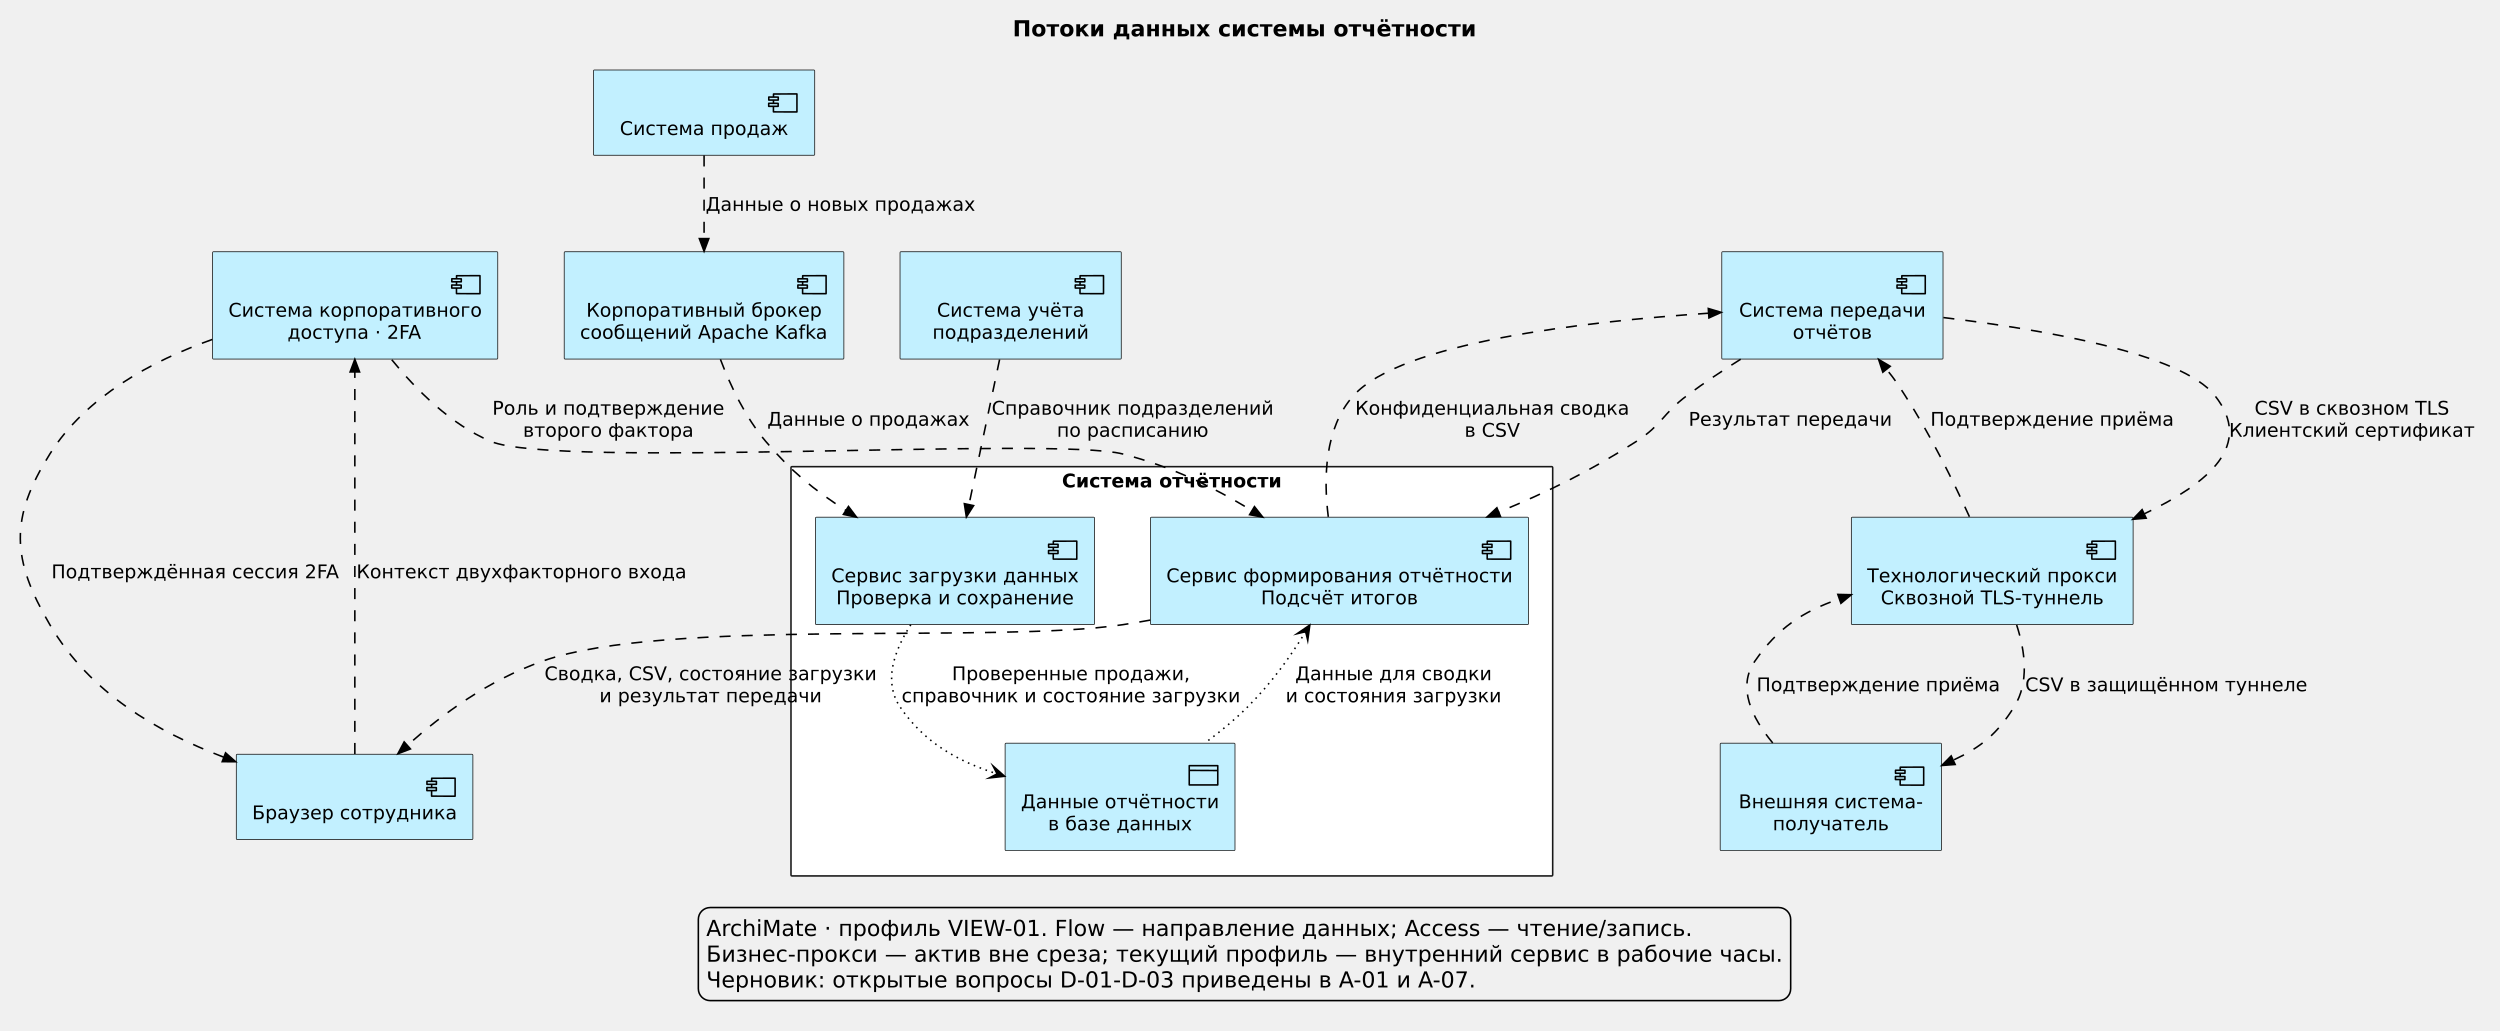
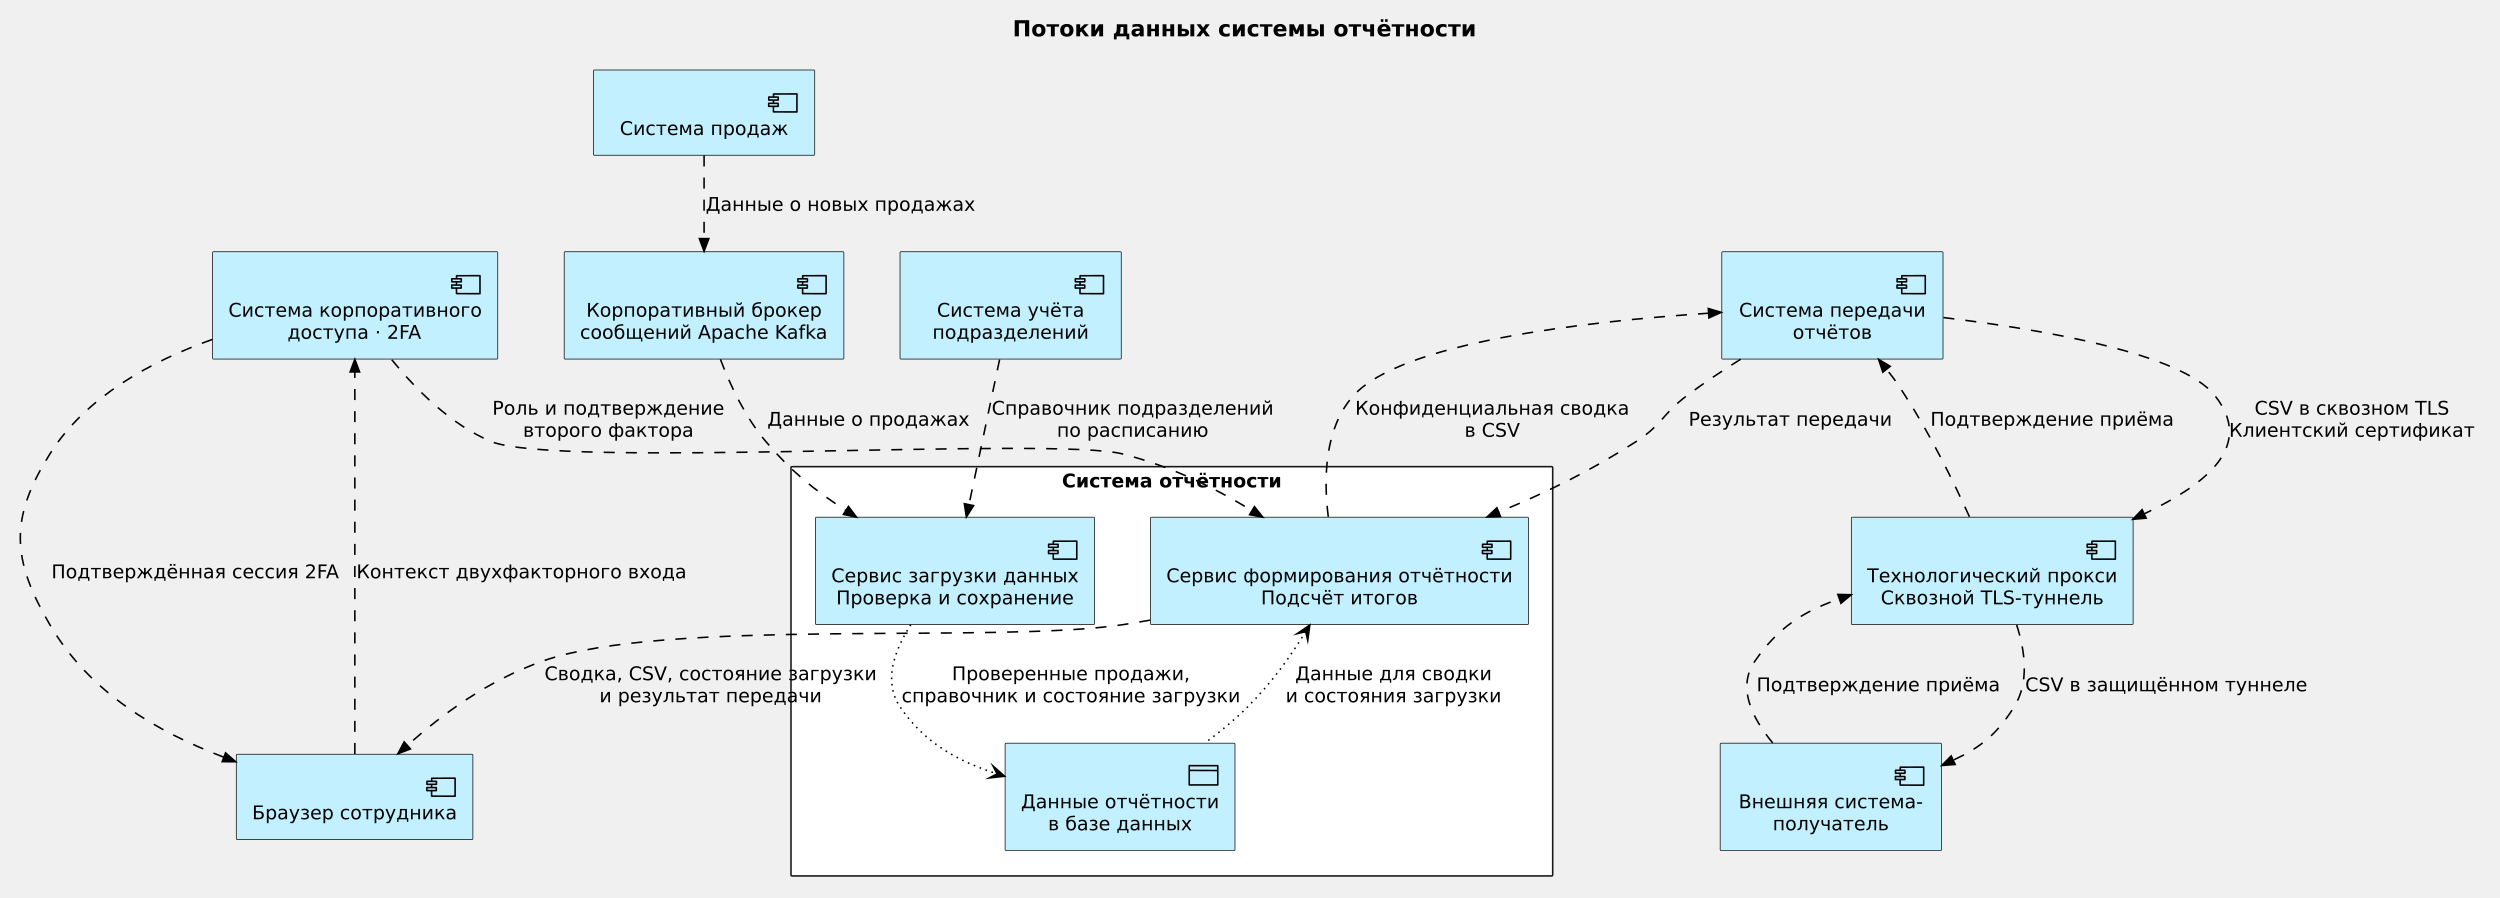
- <svg xmlns="http://www.w3.org/2000/svg" version="1.1" data-diagram-type="DESCRIPTION" style="width:1582px;height:652px;background:#FFFFFF;" width="1582px" height="652px" viewBox="0 0 1582 652" zoomAndPan="magnify" preserveAspectRatio="none" contentStyleType="text/css">
+ <svg xmlns="http://www.w3.org/2000/svg" version="1.1" data-diagram-type="DESCRIPTION" style="width:1582px;height:568px;background:#FFFFFF;" width="1582px" height="568px" viewBox="0 0 1582 568" zoomAndPan="magnify" preserveAspectRatio="none" contentStyleType="text/css">
  <defs />
  <g font-family="sans-serif" lengthAdjust="spacing">
    <g class="title" data-source-line="7">
      <text x="640.832" y="22.995" fill="#000" font-size="14" textLength="293.378" font-weight="700" font-family="DejaVu Sans">Потоки данных системы отчётности</text>
    </g>
    <g class="cluster" data-qualified-name="....... .........." id="ent0009" data-source-line="18">
      <rect x="500.54" y="295.297" width="482" height="259" fill="#FFF" style="stroke:#181818;stroke-width:1;" rx="0.5" ry="0.5" />
      <text x="672.016" y="308.436" fill="#000" font-size="12" textLength="139.049" font-weight="700" font-family="DejaVu Sans">Система отчётности</text>
    </g>
    <g class="entity" data-qualified-name="....... ...........loader" id="ent0010" data-source-line="167">
      <rect x="516.04" y="327.297" width="176.58" height="67.938" fill="#C2F0FF" style="stroke:#181818;stroke-width:0.5;" rx="0.5" ry="0.5" />
      <path d="M681.38,341.936 L666.554,341.983 A0.5,0.5 0 0 0 666.054,342.483 L666.054,343.92 L663.566,343.901 A0.5,0.5 0 0 0 663.062,344.401 L663.062,346.336 A0.5,0.5 0 0 0 663.562,346.836 L666.043,346.836 L666.019,347.879 L663.519,347.859 A0.5,0.5 0 0 0 663.015,348.36 L663.015,350.295 A0.5,0.5 0 0 0 663.515,350.795 L666.007,350.795 L666.007,353.797 A0.5,0.5 0 0 0 666.508,354.297 L681.381,354.344 A0.5,0.5 0 0 0 681.882,353.844 L681.882,342.436 A0.5,0.5 0 0 0 681.381,341.936 M680.882,342.938 L680.882,353.342 L667.007,353.299 L667.007,350.795 L669.501,350.795 A0.5,0.5 0 0 0 670.001,350.295 L670.001,348.407 A0.5,0.5 0 0 0 669.505,347.907 L667.019,347.887 L667.043,346.836 L669.548,346.836 A0.5,0.5 0 0 0 670.048,346.336 L670.048,344.447 A0.5,0.5 0 0 0 669.552,343.948 L667.054,343.928 L667.054,342.981 M664.062,344.905 L669.048,344.943 L669.048,345.836 L664.062,345.836 M664.015,348.864 L669.001,348.903 L669.001,349.795 L664.015,349.795" fill="#000" />
      <text x="526.04" y="368.436" fill="#000" font-size="12" textLength="44.848" font-family="DejaVu Sans">Сервис</text>
      <text x="570.888" y="368.436" fill="#000" font-size="12" font-family="DejaVu Sans"> </text>
      <text x="574.702" y="368.436" fill="#000" font-size="12" textLength="56.186" font-family="DejaVu Sans">загрузки</text>
      <text x="630.888" y="368.436" fill="#000" font-size="12" font-family="DejaVu Sans"> </text>
      <text x="634.702" y="368.436" fill="#000" font-size="12" textLength="47.918" font-family="DejaVu Sans">данных</text>
      <text x="529.154" y="382.404" fill="#000" font-size="12" textLength="60.656" font-family="DejaVu Sans">Проверка</text>
      <text x="589.811" y="382.404" fill="#000" font-size="12" font-family="DejaVu Sans"> </text>
      <text x="593.625" y="382.404" fill="#000" font-size="12" font-family="DejaVu Sans">и</text>
      <text x="601.424" y="382.404" fill="#000" font-size="12" font-family="DejaVu Sans"> </text>
      <text x="605.238" y="382.404" fill="#000" font-size="12" textLength="74.268" font-family="DejaVu Sans">сохранение</text>
    </g>
    <g class="entity" data-qualified-name="....... ...........report_data" id="ent0011" data-source-line="195">
      <rect x="636.04" y="470.297" width="145.461" height="67.938" fill="#C2F0FF" style="stroke:#181818;stroke-width:0.5;" rx="0.5" ry="0.5" />
      <path d="M752.551,484.007 A0.5,0.5 0 0 0 752.051,484.507 L752.051,496.715 A0.5,0.5 0 0 0 752.551,497.214 L770.604,497.214 A0.5,0.5 0 0 0 771.104,496.715 L771.104,484.507 A0.5,0.5 0 0 0 770.604,484.007 M753.051,485.007 L770.104,485.007 L770.104,487.092 L753.051,487.003 M753.051,488.003 L770.104,488.092 L770.104,496.214 L753.051,496.214" fill="#000" />
      <text x="646.04" y="511.436" fill="#000" font-size="12" textLength="49.277" font-family="DejaVu Sans">Данные</text>
      <text x="695.317" y="511.436" fill="#000" font-size="12" font-family="DejaVu Sans"> </text>
      <text x="699.132" y="511.436" fill="#000" font-size="12" textLength="72.369" font-family="DejaVu Sans">отчётности</text>
      <text x="663.202" y="525.404" fill="#000" font-size="12" font-family="DejaVu Sans">в</text>
      <text x="670.274" y="525.404" fill="#000" font-size="12" font-family="DejaVu Sans"> </text>
      <text x="674.089" y="525.404" fill="#000" font-size="12" textLength="28.518" font-family="DejaVu Sans">базе</text>
      <text x="702.606" y="525.404" fill="#000" font-size="12" font-family="DejaVu Sans"> </text>
      <text x="706.421" y="525.404" fill="#000" font-size="12" textLength="47.918" font-family="DejaVu Sans">данных</text>
    </g>
    <g class="entity" data-qualified-name="....... ...........reporting" id="ent0012" data-source-line="167">
      <rect x="728.04" y="327.297" width="239.164" height="67.938" fill="#C2F0FF" style="stroke:#181818;stroke-width:0.5;" rx="0.5" ry="0.5" />
      <path d="M955.964,341.936 L941.138,341.983 A0.5,0.5 0 0 0 940.638,342.483 L940.638,343.92 L938.15,343.901 A0.5,0.5 0 0 0 937.646,344.401 L937.646,346.336 A0.5,0.5 0 0 0 938.146,346.836 L940.627,346.836 L940.603,347.879 L938.103,347.859 A0.5,0.5 0 0 0 937.599,348.36 L937.599,350.295 A0.5,0.5 0 0 0 938.099,350.795 L940.591,350.795 L940.591,353.797 A0.5,0.5 0 0 0 941.092,354.297 L955.965,354.344 A0.5,0.5 0 0 0 956.466,353.844 L956.466,342.436 A0.5,0.5 0 0 0 955.965,341.936 M955.466,342.938 L955.466,353.342 L941.591,353.299 L941.591,350.795 L944.085,350.795 A0.5,0.5 0 0 0 944.585,350.295 L944.585,348.407 A0.5,0.5 0 0 0 944.089,347.907 L941.603,347.887 L941.627,346.836 L944.132,346.836 A0.5,0.5 0 0 0 944.632,346.336 L944.632,344.447 A0.5,0.5 0 0 0 944.136,343.948 L941.638,343.928 L941.638,342.981 M938.646,344.905 L943.632,344.943 L943.632,345.836 L938.646,345.836 M938.599,348.864 L943.585,348.903 L943.585,349.795 L938.599,349.795" fill="#000" />
      <text x="738.04" y="368.436" fill="#000" font-size="12" textLength="44.848" font-family="DejaVu Sans">Сервис</text>
      <text x="782.888" y="368.436" fill="#000" font-size="12" font-family="DejaVu Sans"> </text>
      <text x="786.702" y="368.436" fill="#000" font-size="12" textLength="94.318" font-family="DejaVu Sans">формирования</text>
      <text x="881.02" y="368.436" fill="#000" font-size="12" font-family="DejaVu Sans"> </text>
      <text x="884.835" y="368.436" fill="#000" font-size="12" textLength="72.369" font-family="DejaVu Sans">отчётности</text>
      <text x="797.929" y="382.404" fill="#000" font-size="12" textLength="52.723" font-family="DejaVu Sans">Подсчёт</text>
      <text x="850.651" y="382.404" fill="#000" font-size="12" font-family="DejaVu Sans"> </text>
      <text x="854.466" y="382.404" fill="#000" font-size="12" textLength="42.85" font-family="DejaVu Sans">итогов</text>
    </g>
    <g class="entity" data-qualified-name="sales" id="ent0001" data-source-line="167">
      <rect x="375.54" y="44.297" width="140" height="53.969" fill="#C2F0FF" style="stroke:#181818;stroke-width:0.5;" rx="0.5" ry="0.5" />
      <path d="M504.3,58.936 L489.474,58.983 A0.5,0.5 0 0 0 488.974,59.483 L488.974,60.92 L486.486,60.901 A0.5,0.5 0 0 0 485.982,61.401 L485.982,63.336 A0.5,0.5 0 0 0 486.482,63.836 L488.962,63.836 L488.939,64.879 L486.439,64.859 A0.5,0.5 0 0 0 485.935,65.36 L485.935,67.295 A0.5,0.5 0 0 0 486.435,67.795 L488.927,67.795 L488.927,70.797 A0.5,0.5 0 0 0 489.428,71.297 L504.301,71.344 A0.5,0.5 0 0 0 504.802,70.844 L504.802,59.436 A0.5,0.5 0 0 0 504.301,58.936 M503.802,59.938 L503.802,70.342 L489.927,70.299 L489.927,67.795 L492.421,67.795 A0.5,0.5 0 0 0 492.921,67.295 L492.921,65.407 A0.5,0.5 0 0 0 492.425,64.907 L489.939,64.887 L489.962,63.836 L492.468,63.836 A0.5,0.5 0 0 0 492.968,63.336 L492.968,61.447 A0.5,0.5 0 0 0 492.472,60.948 L489.974,60.928 L489.974,59.981 M486.982,61.905 L491.968,61.943 L491.968,62.836 L486.982,62.836 M486.935,65.864 L491.921,65.903 L491.921,66.795 L486.935,66.795" fill="#000" />
      <text x="392.223" y="85.436" fill="#000" font-size="12" textLength="53.555" font-family="DejaVu Sans">Система</text>
      <text x="445.777" y="85.436" fill="#000" font-size="12" font-family="DejaVu Sans"> </text>
      <text x="449.592" y="85.436" fill="#000" font-size="12" textLength="49.266" font-family="DejaVu Sans">продаж</text>
    </g>
    <g class="entity" data-qualified-name="units" id="ent0002" data-source-line="167">
      <rect x="569.54" y="159.297" width="140" height="67.938" fill="#C2F0FF" style="stroke:#181818;stroke-width:0.5;" rx="0.5" ry="0.5" />
      <path d="M698.3,173.936 L683.474,173.983 A0.5,0.5 0 0 0 682.974,174.483 L682.974,175.92 L680.486,175.901 A0.5,0.5 0 0 0 679.982,176.401 L679.982,178.336 A0.5,0.5 0 0 0 680.482,178.836 L682.962,178.836 L682.939,179.879 L680.439,179.859 A0.5,0.5 0 0 0 679.935,180.36 L679.935,182.295 A0.5,0.5 0 0 0 680.435,182.795 L682.927,182.795 L682.927,185.797 A0.5,0.5 0 0 0 683.428,186.297 L698.301,186.344 A0.5,0.5 0 0 0 698.802,185.844 L698.802,174.436 A0.5,0.5 0 0 0 698.301,173.936 M697.802,174.938 L697.802,185.342 L683.927,185.299 L683.927,182.795 L686.421,182.795 A0.5,0.5 0 0 0 686.921,182.295 L686.921,180.407 A0.5,0.5 0 0 0 686.425,179.907 L683.939,179.887 L683.962,178.836 L686.468,178.836 A0.5,0.5 0 0 0 686.968,178.336 L686.968,176.447 A0.5,0.5 0 0 0 686.472,175.948 L683.974,175.928 L683.974,174.981 M680.982,176.905 L685.968,176.943 L685.968,177.836 L680.982,177.836 M680.935,180.864 L685.921,180.903 L685.921,181.795 L680.935,181.795" fill="#000" />
      <text x="592.896" y="200.436" fill="#000" font-size="12" textLength="53.555" font-family="DejaVu Sans">Система</text>
      <text x="646.451" y="200.436" fill="#000" font-size="12" font-family="DejaVu Sans"> </text>
      <text x="650.266" y="200.436" fill="#000" font-size="12" textLength="35.918" font-family="DejaVu Sans">учёта</text>
      <text x="590.034" y="214.404" fill="#000" font-size="12" textLength="99.012" font-family="DejaVu Sans">подразделений</text>
    </g>
    <g class="entity" data-qualified-name="access" id="ent0003" data-source-line="167">
      <rect x="134.54" y="159.297" width="180.43" height="67.938" fill="#C2F0FF" style="stroke:#181818;stroke-width:0.5;" rx="0.5" ry="0.5" />
      <path d="M303.73,173.936 L288.904,173.983 A0.5,0.5 0 0 0 288.404,174.483 L288.404,175.92 L285.916,175.901 A0.5,0.5 0 0 0 285.411,176.401 L285.411,178.336 A0.5,0.5 0 0 0 285.912,178.836 L288.392,178.836 L288.368,179.879 L285.869,179.859 A0.5,0.5 0 0 0 285.365,180.36 L285.365,182.295 A0.5,0.5 0 0 0 285.865,182.795 L288.357,182.795 L288.357,185.797 A0.5,0.5 0 0 0 288.857,186.297 L303.73,186.344 A0.5,0.5 0 0 0 304.232,185.844 L304.232,174.436 A0.5,0.5 0 0 0 303.73,173.936 M303.232,174.938 L303.232,185.342 L289.357,185.299 L289.357,182.795 L291.851,182.795 A0.5,0.5 0 0 0 292.351,182.295 L292.351,180.407 A0.5,0.5 0 0 0 291.855,179.907 L289.368,179.887 L289.392,178.836 L291.897,178.836 A0.5,0.5 0 0 0 292.398,178.336 L292.398,176.447 A0.5,0.5 0 0 0 291.902,175.948 L289.404,175.928 L289.404,174.981 M286.412,176.905 L291.398,176.943 L291.398,177.836 L286.412,177.836 M286.365,180.864 L291.351,180.903 L291.351,181.795 L286.365,181.795" fill="#000" />
      <text x="144.54" y="200.436" fill="#000" font-size="12" textLength="53.555" font-family="DejaVu Sans">Система</text>
      <text x="198.095" y="200.436" fill="#000" font-size="12" font-family="DejaVu Sans"> </text>
      <text x="201.909" y="200.436" fill="#000" font-size="12" textLength="103.061" font-family="DejaVu Sans">корпоративного</text>
      <text x="181.896" y="214.404" fill="#000" font-size="12" textLength="51.527" font-family="DejaVu Sans">доступа</text>
      <text x="233.424" y="214.404" fill="#000" font-size="12" font-family="DejaVu Sans"> </text>
      <text x="237.238" y="214.404" fill="#000" font-size="12" font-family="DejaVu Sans">·</text>
      <text x="241.053" y="214.404" fill="#000" font-size="12" font-family="DejaVu Sans"> </text>
      <text x="244.867" y="214.404" fill="#000" font-size="12" textLength="22.746" font-family="DejaVu Sans">2FA</text>
    </g>
    <g class="entity" data-qualified-name="broker" id="ent0004" data-source-line="167">
      <rect x="357.04" y="159.297" width="176.955" height="67.938" fill="#C2F0FF" style="stroke:#181818;stroke-width:0.5;" rx="0.5" ry="0.5" />
      <path d="M522.755,173.936 L507.929,173.983 A0.5,0.5 0 0 0 507.429,174.483 L507.429,175.92 L504.941,175.901 A0.5,0.5 0 0 0 504.437,176.401 L504.437,178.336 A0.5,0.5 0 0 0 504.937,178.836 L507.418,178.836 L507.394,179.879 L504.894,179.859 A0.5,0.5 0 0 0 504.39,180.36 L504.39,182.295 A0.5,0.5 0 0 0 504.89,182.795 L507.382,182.795 L507.382,185.797 A0.5,0.5 0 0 0 507.883,186.297 L522.756,186.344 A0.5,0.5 0 0 0 523.257,185.844 L523.257,174.436 A0.5,0.5 0 0 0 522.756,173.936 M522.257,174.938 L522.257,185.342 L508.382,185.299 L508.382,182.795 L510.876,182.795 A0.5,0.5 0 0 0 511.376,182.295 L511.376,180.407 A0.5,0.5 0 0 0 510.88,179.907 L508.394,179.887 L508.418,178.836 L510.923,178.836 A0.5,0.5 0 0 0 511.423,178.336 L511.423,176.447 A0.5,0.5 0 0 0 510.927,175.948 L508.429,175.928 L508.429,174.981 M505.437,176.905 L510.423,176.943 L510.423,177.836 L505.437,177.836 M505.39,180.864 L510.376,180.903 L510.376,181.795 L505.39,181.795" fill="#000" />
      <text x="370.998" y="200.436" fill="#000" font-size="12" textLength="100.617" font-family="DejaVu Sans">Корпоративный</text>
      <text x="471.615" y="200.436" fill="#000" font-size="12" font-family="DejaVu Sans"> </text>
      <text x="475.43" y="200.436" fill="#000" font-size="12" textLength="44.607" font-family="DejaVu Sans">брокер</text>
      <text x="367.04" y="214.404" fill="#000" font-size="12" textLength="70.811" font-family="DejaVu Sans">сообщений</text>
      <text x="437.851" y="214.404" fill="#000" font-size="12" font-family="DejaVu Sans"> </text>
      <text x="441.665" y="214.404" fill="#000" font-size="12" textLength="44.766" font-family="DejaVu Sans">Apache</text>
      <text x="486.431" y="214.404" fill="#000" font-size="12" font-family="DejaVu Sans"> </text>
      <text x="490.245" y="214.404" fill="#000" font-size="12" textLength="33.75" font-family="DejaVu Sans">Kafka</text>
    </g>
    <g class="entity" data-qualified-name="delivery" id="ent0005" data-source-line="167">
      <rect x="1089.54" y="159.297" width="140" height="67.938" fill="#C2F0FF" style="stroke:#181818;stroke-width:0.5;" rx="0.5" ry="0.5" />
      <path d="M1218.3,173.936 L1203.474,173.983 A0.5,0.5 0 0 0 1202.974,174.483 L1202.974,175.92 L1200.486,175.901 A0.5,0.5 0 0 0 1199.982,176.401 L1199.982,178.336 A0.5,0.5 0 0 0 1200.482,178.836 L1202.962,178.836 L1202.939,179.879 L1200.439,179.859 A0.5,0.5 0 0 0 1199.935,180.36 L1199.935,182.295 A0.5,0.5 0 0 0 1200.435,182.795 L1202.927,182.795 L1202.927,185.797 A0.5,0.5 0 0 0 1203.428,186.297 L1218.301,186.344 A0.5,0.5 0 0 0 1218.802,185.844 L1218.802,174.436 A0.5,0.5 0 0 0 1218.301,173.936 M1217.802,174.938 L1217.802,185.342 L1203.927,185.299 L1203.927,182.795 L1206.421,182.795 A0.5,0.5 0 0 0 1206.921,182.295 L1206.921,180.407 A0.5,0.5 0 0 0 1206.425,179.907 L1203.939,179.887 L1203.962,178.836 L1206.468,178.836 A0.5,0.5 0 0 0 1206.968,178.336 L1206.968,176.447 A0.5,0.5 0 0 0 1206.472,175.948 L1203.974,175.928 L1203.974,174.981 M1200.982,176.905 L1205.968,176.943 L1205.968,177.836 L1200.982,177.836 M1200.935,180.864 L1205.921,180.903 L1205.921,181.795 L1200.935,181.795" fill="#000" />
      <text x="1100.472" y="200.436" fill="#000" font-size="12" textLength="53.555" font-family="DejaVu Sans">Система</text>
      <text x="1154.026" y="200.436" fill="#000" font-size="12" font-family="DejaVu Sans"> </text>
      <text x="1157.841" y="200.436" fill="#000" font-size="12" textLength="60.768" font-family="DejaVu Sans">передачи</text>
      <text x="1134.436" y="214.404" fill="#000" font-size="12" textLength="50.209" font-family="DejaVu Sans">отчётов</text>
    </g>
    <g class="entity" data-qualified-name="proxy" id="ent0006" data-source-line="167">
      <rect x="1171.54" y="327.297" width="178.297" height="67.938" fill="#C2F0FF" style="stroke:#181818;stroke-width:0.5;" rx="0.5" ry="0.5" />
      <path d="M1338.597,341.936 L1323.771,341.983 A0.5,0.5 0 0 0 1323.271,342.483 L1323.271,343.92 L1320.783,343.901 A0.5,0.5 0 0 0 1320.279,344.401 L1320.279,346.336 A0.5,0.5 0 0 0 1320.779,346.836 L1323.259,346.836 L1323.236,347.879 L1320.736,347.859 A0.5,0.5 0 0 0 1320.232,348.36 L1320.232,350.295 A0.5,0.5 0 0 0 1320.732,350.795 L1323.224,350.795 L1323.224,353.797 A0.5,0.5 0 0 0 1323.724,354.297 L1338.597,354.344 A0.5,0.5 0 0 0 1339.099,353.844 L1339.099,342.436 A0.5,0.5 0 0 0 1338.597,341.936 M1338.099,342.938 L1338.099,353.342 L1324.224,353.299 L1324.224,350.795 L1326.718,350.795 A0.5,0.5 0 0 0 1327.218,350.295 L1327.218,348.407 A0.5,0.5 0 0 0 1326.722,347.907 L1324.236,347.887 L1324.259,346.836 L1326.765,346.836 A0.5,0.5 0 0 0 1327.265,346.336 L1327.265,344.447 A0.5,0.5 0 0 0 1326.769,343.948 L1324.271,343.928 L1324.271,342.981 M1321.279,344.905 L1326.265,344.943 L1326.265,345.836 L1321.279,345.836 M1321.232,348.864 L1326.218,348.903 L1326.218,349.795 L1321.232,349.795" fill="#000" />
      <text x="1181.54" y="368.436" fill="#000" font-size="12" textLength="110.033" font-family="DejaVu Sans">Технологический</text>
      <text x="1291.573" y="368.436" fill="#000" font-size="12" font-family="DejaVu Sans"> </text>
      <text x="1295.388" y="368.436" fill="#000" font-size="12" textLength="44.449" font-family="DejaVu Sans">прокси</text>
      <text x="1190.142" y="382.404" fill="#000" font-size="12" textLength="59.408" font-family="DejaVu Sans">Сквозной</text>
      <text x="1249.55" y="382.404" fill="#000" font-size="12" font-family="DejaVu Sans"> </text>
      <text x="1253.364" y="382.404" fill="#000" font-size="12" textLength="77.871" font-family="DejaVu Sans">TLS-туннель</text>
    </g>
    <g class="entity" data-qualified-name="recipient" id="ent0007" data-source-line="167">
      <rect x="1088.54" y="470.297" width="140" height="67.938" fill="#C2F0FF" style="stroke:#181818;stroke-width:0.5;" rx="0.5" ry="0.5" />
      <path d="M1217.3,484.936 L1202.474,484.983 A0.5,0.5 0 0 0 1201.974,485.483 L1201.974,486.92 L1199.486,486.901 A0.5,0.5 0 0 0 1198.982,487.401 L1198.982,489.336 A0.5,0.5 0 0 0 1199.482,489.836 L1201.962,489.836 L1201.939,490.879 L1199.439,490.859 A0.5,0.5 0 0 0 1198.935,491.36 L1198.935,493.295 A0.5,0.5 0 0 0 1199.435,493.795 L1201.927,493.795 L1201.927,496.797 A0.5,0.5 0 0 0 1202.428,497.297 L1217.301,497.344 A0.5,0.5 0 0 0 1217.802,496.844 L1217.802,485.436 A0.5,0.5 0 0 0 1217.301,484.936 M1216.802,485.938 L1216.802,496.342 L1202.927,496.299 L1202.927,493.795 L1205.421,493.795 A0.5,0.5 0 0 0 1205.921,493.295 L1205.921,491.407 A0.5,0.5 0 0 0 1205.425,490.907 L1202.939,490.887 L1202.962,489.836 L1205.468,489.836 A0.5,0.5 0 0 0 1205.968,489.336 L1205.968,487.447 A0.5,0.5 0 0 0 1205.472,486.948 L1202.974,486.928 L1202.974,485.981 M1199.982,487.905 L1204.968,487.943 L1204.968,488.836 L1199.982,488.836 M1199.935,491.864 L1204.921,491.903 L1204.921,492.795 L1199.935,492.795" fill="#000" />
      <text x="1100.219" y="511.436" fill="#000" font-size="12" textLength="56.725" font-family="DejaVu Sans">Внешняя</text>
      <text x="1156.943" y="511.436" fill="#000" font-size="12" font-family="DejaVu Sans"> </text>
      <text x="1160.758" y="511.436" fill="#000" font-size="12" textLength="56.104" font-family="DejaVu Sans">система-</text>
      <text x="1121.781" y="525.404" fill="#000" font-size="12" textLength="73.518" font-family="DejaVu Sans">получатель</text>
    </g>
    <g class="entity" data-qualified-name="browser" id="ent0008" data-source-line="167">
      <rect x="149.54" y="477.297" width="149.691" height="53.969" fill="#C2F0FF" style="stroke:#181818;stroke-width:0.5;" rx="0.5" ry="0.5" />
      <path d="M287.991,491.936 L273.165,491.983 A0.5,0.5 0 0 0 272.666,492.483 L272.666,493.92 L270.177,493.901 A0.5,0.5 0 0 0 269.673,494.401 L269.673,496.336 A0.5,0.5 0 0 0 270.173,496.836 L272.654,496.836 L272.63,497.879 L270.13,497.859 A0.5,0.5 0 0 0 269.627,498.36 L269.627,500.295 A0.5,0.5 0 0 0 270.126,500.795 L272.619,500.795 L272.619,503.797 A0.5,0.5 0 0 0 273.119,504.297 L287.992,504.344 A0.5,0.5 0 0 0 288.494,503.844 L288.494,492.436 A0.5,0.5 0 0 0 287.992,491.936 M287.493,492.938 L287.493,503.342 L273.618,503.299 L273.618,500.795 L276.113,500.795 A0.5,0.5 0 0 0 276.612,500.295 L276.612,498.407 A0.5,0.5 0 0 0 276.116,497.907 L273.63,497.887 L273.654,496.836 L276.159,496.836 A0.5,0.5 0 0 0 276.659,496.336 L276.659,494.447 A0.5,0.5 0 0 0 276.163,493.948 L273.665,493.928 L273.665,492.981 M270.673,494.905 L275.66,494.943 L275.66,495.836 L270.673,495.836 M270.626,498.864 L275.613,498.903 L275.613,499.795 L270.626,499.795" fill="#000" />
      <text x="159.54" y="518.436" fill="#000" font-size="12" textLength="51.686" font-family="DejaVu Sans">Браузер</text>
      <text x="211.226" y="518.436" fill="#000" font-size="12" font-family="DejaVu Sans"> </text>
      <text x="215.04" y="518.436" fill="#000" font-size="12" textLength="74.191" font-family="DejaVu Sans">сотрудника</text>
    </g>
    <g class="link" data-entity-1="ent0001" data-entity-2="ent0004" id="lnk13" data-source-line="349" data-link-type="dependency">
      <path d="M445.54,98.337 C445.54,116.117 445.54,131.837 445.54,150.997" style="stroke:#000;stroke-width:1;stroke-dasharray:7,7;" fill="none" id="sales-to-broker" />
      <polygon points="445.54,158.997,448.54,150.997,442.54,150.997,445.54,158.997" fill="#000" style="stroke:#000;stroke-width:1;stroke-linejoin:miter;stroke-miterlimit:10;" />
      <text x="446.54" y="133.436" fill="#000" font-size="12" textLength="49.277" font-family="DejaVu Sans">Данные</text>
      <text x="495.817" y="133.436" fill="#000" font-size="12" font-family="DejaVu Sans"> </text>
      <text x="499.632" y="133.436" fill="#000" font-size="12" font-family="DejaVu Sans">о</text>
      <text x="506.974" y="133.436" fill="#000" font-size="12" font-family="DejaVu Sans"> </text>
      <text x="510.788" y="133.436" fill="#000" font-size="12" textLength="38.836" font-family="DejaVu Sans">новых</text>
      <text x="549.624" y="133.436" fill="#000" font-size="12" font-family="DejaVu Sans"> </text>
      <text x="553.438" y="133.436" fill="#000" font-size="12" textLength="63.721" font-family="DejaVu Sans">продажах</text>
    </g>
    <g class="link" data-entity-1="ent0004" data-entity-2="ent0010" id="lnk14" data-source-line="349" data-link-type="dependency">
      <path d="M455.87,227.367 C462.26,244.177 471.72,264.197 484.54,279.297 C500.47,298.077 515.047,310.052 535.297,322.982" style="stroke:#000;stroke-width:1;stroke-dasharray:7,7;" fill="none" id="broker-to-loader" />
      <polygon points="542.04,327.287,536.912,320.453,533.683,325.51,542.04,327.287" fill="#000" style="stroke:#000;stroke-width:1;stroke-linejoin:miter;stroke-miterlimit:10;" />
      <text x="485.54" y="269.436" fill="#000" font-size="12" textLength="49.277" font-family="DejaVu Sans">Данные</text>
      <text x="534.817" y="269.436" fill="#000" font-size="12" font-family="DejaVu Sans"> </text>
      <text x="538.632" y="269.436" fill="#000" font-size="12" font-family="DejaVu Sans">о</text>
      <text x="545.974" y="269.436" fill="#000" font-size="12" font-family="DejaVu Sans"> </text>
      <text x="549.788" y="269.436" fill="#000" font-size="12" textLength="63.721" font-family="DejaVu Sans">продажах</text>
    </g>
    <g class="link" data-entity-1="ent0002" data-entity-2="ent0010" id="lnk15" data-source-line="349" data-link-type="dependency">
      <path d="M632.54,227.487 C626.43,256.447 619.271,290.399 613.171,319.329" style="stroke:#000;stroke-width:1;stroke-dasharray:7,7;" fill="none" id="units-to-loader" />
      <polygon points="611.52,327.157,616.106,319.948,610.235,318.71,611.52,327.157" fill="#000" style="stroke:#000;stroke-width:1;stroke-linejoin:miter;stroke-miterlimit:10;" />
      <text x="627.54" y="262.436" fill="#000" font-size="12" textLength="75.592" font-family="DejaVu Sans">Справочник</text>
      <text x="703.132" y="262.436" fill="#000" font-size="12" font-family="DejaVu Sans"> </text>
      <text x="706.946" y="262.436" fill="#000" font-size="12" textLength="99.012" font-family="DejaVu Sans">подразделений</text>
      <text x="668.793" y="276.404" fill="#000" font-size="12" textLength="15.188" font-family="DejaVu Sans">по</text>
      <text x="683.98" y="276.404" fill="#000" font-size="12" font-family="DejaVu Sans"> </text>
      <text x="687.795" y="276.404" fill="#000" font-size="12" textLength="76.91" font-family="DejaVu Sans">расписанию</text>
    </g>
    <g class="link" data-entity-1="ent0010" data-entity-2="ent0011" id="lnk16" data-source-line="349" data-link-type="dependency">
      <path d="M576.33,395.337 C565.84,411.757 558.82,431.427 569.54,447.297 C584.68,469.717 605.696,481.648 630.966,489.708" style="stroke:#000;stroke-width:1;stroke-dasharray:1,3;" fill="none" id="loader-to-report_data" />
      <polygon points="635.73,491.227,628.371,484.681,630.966,489.708,625.94,492.303,635.73,491.227" fill="#000" style="stroke:#000;stroke-width:1;stroke-linejoin:miter;stroke-miterlimit:10;" />
      <text x="602.377" y="430.436" fill="#000" font-size="12" textLength="85.986" font-family="DejaVu Sans">Проверенные</text>
      <text x="688.363" y="430.436" fill="#000" font-size="12" font-family="DejaVu Sans"> </text>
      <text x="692.178" y="430.436" fill="#000" font-size="12" textLength="60.879" font-family="DejaVu Sans">продажи,</text>
      <text x="570.54" y="444.404" fill="#000" font-size="12" textLength="73.811" font-family="DejaVu Sans">справочник</text>
      <text x="644.351" y="444.404" fill="#000" font-size="12" font-family="DejaVu Sans"> </text>
      <text x="648.165" y="444.404" fill="#000" font-size="12" font-family="DejaVu Sans">и</text>
      <text x="655.964" y="444.404" fill="#000" font-size="12" font-family="DejaVu Sans"> </text>
      <text x="659.778" y="444.404" fill="#000" font-size="12" textLength="65.115" font-family="DejaVu Sans">состояние</text>
      <text x="724.894" y="444.404" fill="#000" font-size="12" font-family="DejaVu Sans"> </text>
      <text x="728.708" y="444.404" fill="#000" font-size="12" textLength="56.186" font-family="DejaVu Sans">загрузки</text>
    </g>
    <g class="link" data-entity-1="ent0012" data-entity-2="ent0011" id="lnk17" data-source-line="349" data-link-type="dependency">
      <path d="M826.24,399.739 C815.94,416.389 804.78,431.967 789.54,447.297 C781.46,455.417 772.07,463.127 762.59,470.077" style="stroke:#000;stroke-width:1;stroke-dasharray:1,3;" fill="none" id="reporting-backto-report_data" />
      <polygon points="828.87,395.487,820.733,401.036,826.24,399.739,827.537,405.245,828.87,395.487" fill="#000" style="stroke:#000;stroke-width:1;stroke-linejoin:miter;stroke-miterlimit:10;" />
      <text x="819.599" y="430.436" fill="#000" font-size="12" textLength="49.277" font-family="DejaVu Sans">Данные</text>
      <text x="868.876" y="430.436" fill="#000" font-size="12" font-family="DejaVu Sans"> </text>
      <text x="872.69" y="430.436" fill="#000" font-size="12" textLength="23.186" font-family="DejaVu Sans">для</text>
      <text x="895.876" y="430.436" fill="#000" font-size="12" font-family="DejaVu Sans"> </text>
      <text x="899.69" y="430.436" fill="#000" font-size="12" textLength="44.355" font-family="DejaVu Sans">сводки</text>
      <text x="813.54" y="444.404" fill="#000" font-size="12" font-family="DejaVu Sans">и</text>
      <text x="821.339" y="444.404" fill="#000" font-size="12" font-family="DejaVu Sans"> </text>
      <text x="825.153" y="444.404" fill="#000" font-size="12" textLength="64.951" font-family="DejaVu Sans">состояния</text>
      <text x="890.104" y="444.404" fill="#000" font-size="12" font-family="DejaVu Sans"> </text>
      <text x="893.919" y="444.404" fill="#000" font-size="12" textLength="56.186" font-family="DejaVu Sans">загрузки</text>
    </g>
    <g class="link" data-entity-1="ent0003" data-entity-2="ent0012" id="lnk18" data-source-line="349" data-link-type="dependency">
      <path d="M247.91,227.647 C263.28,246.587 285.21,268.597 310.54,279.297 C351.49,296.597 667.52,276.097 710.54,287.297 C741.83,295.447 767.047,307.853 792.277,323.133" style="stroke:#000;stroke-width:1;stroke-dasharray:7,7;" fill="none" id="access-to-reporting" />
      <polygon points="799.12,327.277,793.831,320.567,790.723,325.699,799.12,327.277" fill="#000" style="stroke:#000;stroke-width:1;stroke-linejoin:miter;stroke-miterlimit:10;" />
      <text x="311.54" y="262.436" fill="#000" font-size="12" textLength="29.32" font-family="DejaVu Sans">Роль</text>
      <text x="340.86" y="262.436" fill="#000" font-size="12" font-family="DejaVu Sans"> </text>
      <text x="344.675" y="262.436" fill="#000" font-size="12" font-family="DejaVu Sans">и</text>
      <text x="352.474" y="262.436" fill="#000" font-size="12" font-family="DejaVu Sans"> </text>
      <text x="356.288" y="262.436" fill="#000" font-size="12" textLength="102.064" font-family="DejaVu Sans">подтверждение</text>
      <text x="330.952" y="276.404" fill="#000" font-size="12" textLength="50.01" font-family="DejaVu Sans">второго</text>
      <text x="380.962" y="276.404" fill="#000" font-size="12" font-family="DejaVu Sans"> </text>
      <text x="384.776" y="276.404" fill="#000" font-size="12" textLength="54.164" font-family="DejaVu Sans">фактора</text>
    </g>
    <g class="link" data-entity-1="ent0012" data-entity-2="ent0008" id="lnk19" data-source-line="349" data-link-type="dependency">
      <path d="M727.86,392.397 C722.02,393.467 716.22,394.437 710.54,395.297 C629.73,407.467 420.54,390.937 343.54,418.297 C308.37,430.797 280.337,451.661 257.747,471.681" style="stroke:#000;stroke-width:1;stroke-dasharray:7,7;" fill="none" id="reporting-to-browser" />
      <polygon points="251.76,476.987,259.737,473.926,255.757,469.436,251.76,476.987" fill="#000" style="stroke:#000;stroke-width:1;stroke-linejoin:miter;stroke-miterlimit:10;" />
      <text x="344.54" y="430.436" fill="#000" font-size="12" textLength="49.506" font-family="DejaVu Sans">Сводка,</text>
      <text x="394.046" y="430.436" fill="#000" font-size="12" font-family="DejaVu Sans"> </text>
      <text x="397.86" y="430.436" fill="#000" font-size="12" textLength="28.02" font-family="DejaVu Sans">CSV,</text>
      <text x="425.88" y="430.436" fill="#000" font-size="12" font-family="DejaVu Sans"> </text>
      <text x="429.694" y="430.436" fill="#000" font-size="12" textLength="65.115" font-family="DejaVu Sans">состояние</text>
      <text x="494.81" y="430.436" fill="#000" font-size="12" font-family="DejaVu Sans"> </text>
      <text x="498.624" y="430.436" fill="#000" font-size="12" textLength="56.186" font-family="DejaVu Sans">загрузки</text>
      <text x="379.298" y="444.404" fill="#000" font-size="12" font-family="DejaVu Sans">и</text>
      <text x="387.097" y="444.404" fill="#000" font-size="12" font-family="DejaVu Sans"> </text>
      <text x="390.911" y="444.404" fill="#000" font-size="12" textLength="64.559" font-family="DejaVu Sans">результат</text>
      <text x="455.47" y="444.404" fill="#000" font-size="12" font-family="DejaVu Sans"> </text>
      <text x="459.284" y="444.404" fill="#000" font-size="12" textLength="60.768" font-family="DejaVu Sans">передачи</text>
    </g>
    <g class="link" data-entity-1="ent0012" data-entity-2="ent0005" id="lnk20" data-source-line="349" data-link-type="dependency">
      <path d="M840.54,327.057 C837.51,302.787 838.1,270.697 856.54,250.297 C886.89,216.707 1001.568,203.598 1081.208,198.198" style="stroke:#000;stroke-width:1;stroke-dasharray:7,7;" fill="none" id="reporting-to-delivery" />
      <polygon points="1089.19,197.657,1081.005,195.205,1081.411,201.191,1089.19,197.657" fill="#000" style="stroke:#000;stroke-width:1;stroke-linejoin:miter;stroke-miterlimit:10;" />
      <text x="857.54" y="262.436" fill="#000" font-size="12" textLength="125.771" font-family="DejaVu Sans">Конфиденциальная</text>
      <text x="983.311" y="262.436" fill="#000" font-size="12" font-family="DejaVu Sans"> </text>
      <text x="987.126" y="262.436" fill="#000" font-size="12" textLength="43.91" font-family="DejaVu Sans">сводка</text>
      <text x="926.742" y="276.404" fill="#000" font-size="12" font-family="DejaVu Sans">в</text>
      <text x="933.814" y="276.404" fill="#000" font-size="12" font-family="DejaVu Sans"> </text>
      <text x="937.629" y="276.404" fill="#000" font-size="12" textLength="24.205" font-family="DejaVu Sans">CSV</text>
    </g>
    <g class="link" data-entity-1="ent0005" data-entity-2="ent0012" id="lnk25" data-source-line="349" data-link-type="dependency">
      <path d="M1101.51,227.317 C1089.99,234.507 1078.17,242.357 1067.54,250.297 C1052.16,261.787 1051.68,268.917 1035.54,279.297 C1006.39,298.037 979.574,311.202 948.374,324.092" style="stroke:#000;stroke-width:1;stroke-dasharray:7,7;" fill="none" id="delivery-to-reporting" />
      <polygon points="940.98,327.147,949.519,326.865,947.228,321.319,940.98,327.147" fill="#000" style="stroke:#000;stroke-width:1;stroke-linejoin:miter;stroke-miterlimit:10;" />
      <text x="1068.54" y="269.436" fill="#000" font-size="12" textLength="64.178" font-family="DejaVu Sans">Результат</text>
      <text x="1132.718" y="269.436" fill="#000" font-size="12" font-family="DejaVu Sans"> </text>
      <text x="1136.532" y="269.436" fill="#000" font-size="12" textLength="60.768" font-family="DejaVu Sans">передачи</text>
    </g>
    <g class="link" data-entity-1="ent0005" data-entity-2="ent0006" id="lnk21" data-source-line="349" data-link-type="dependency">
      <path d="M1229.76,200.947 C1293.4,208.597 1380.37,223.667 1401.54,250.297 C1426.27,281.407 1398.243,305.469 1356.813,325.189" style="stroke:#000;stroke-width:1;stroke-dasharray:7,7;" fill="none" id="delivery-to-proxy" />
      <polygon points="1349.59,328.627,1358.103,327.897,1355.524,322.48,1349.59,328.627" fill="#000" style="stroke:#000;stroke-width:1;stroke-linejoin:miter;stroke-miterlimit:10;" />
      <text x="1426.674" y="262.436" fill="#000" font-size="12" textLength="24.205" font-family="DejaVu Sans">CSV</text>
      <text x="1450.879" y="262.436" fill="#000" font-size="12" font-family="DejaVu Sans"> </text>
      <text x="1454.693" y="262.436" fill="#000" font-size="12" font-family="DejaVu Sans">в</text>
      <text x="1461.766" y="262.436" fill="#000" font-size="12" font-family="DejaVu Sans"> </text>
      <text x="1465.58" y="262.436" fill="#000" font-size="12" textLength="58.881" font-family="DejaVu Sans">сквозном</text>
      <text x="1524.461" y="262.436" fill="#000" font-size="12" font-family="DejaVu Sans"> </text>
      <text x="1528.275" y="262.436" fill="#000" font-size="12" textLength="21.633" font-family="DejaVu Sans">TLS</text>
      <text x="1410.54" y="276.404" fill="#000" font-size="12" textLength="75.65" font-family="DejaVu Sans">Клиентский</text>
      <text x="1486.19" y="276.404" fill="#000" font-size="12" font-family="DejaVu Sans"> </text>
      <text x="1490.005" y="276.404" fill="#000" font-size="12" textLength="76.037" font-family="DejaVu Sans">сертификат</text>
    </g>
    <g class="link" data-entity-1="ent0006" data-entity-2="ent0005" id="lnk24" data-source-line="349" data-link-type="dependency">
      <path d="M1246.26,326.997 C1236.09,304.607 1221.46,274.837 1205.54,250.297 C1200.54,242.597 1199.663,240.961 1193.793,233.661" style="stroke:#000;stroke-width:1;stroke-dasharray:7,7;" fill="none" id="proxy-to-delivery" />
      <polygon points="1188.78,227.427,1191.455,235.541,1196.131,231.781,1188.78,227.427" fill="#000" style="stroke:#000;stroke-width:1;stroke-linejoin:miter;stroke-miterlimit:10;" />
      <text x="1221.54" y="269.436" fill="#000" font-size="12" textLength="103.242" font-family="DejaVu Sans">Подтверждение</text>
      <text x="1324.782" y="269.436" fill="#000" font-size="12" font-family="DejaVu Sans"> </text>
      <text x="1328.597" y="269.436" fill="#000" font-size="12" textLength="47.051" font-family="DejaVu Sans">приёма</text>
    </g>
    <g class="link" data-entity-1="ent0006" data-entity-2="ent0007" id="lnk22" data-source-line="349" data-link-type="dependency">
      <path d="M1276.14,395.497 C1281.56,412.147 1284.16,431.967 1274.54,447.297 C1263.96,464.157 1253.965,472.685 1235.975,481.045" style="stroke:#000;stroke-width:1;stroke-dasharray:7,7;" fill="none" id="proxy-to-recipient" />
      <polygon points="1228.72,484.417,1237.239,483.766,1234.711,478.325,1228.72,484.417" fill="#000" style="stroke:#000;stroke-width:1;stroke-linejoin:miter;stroke-miterlimit:10;" />
      <text x="1281.54" y="437.436" fill="#000" font-size="12" textLength="24.205" font-family="DejaVu Sans">CSV</text>
      <text x="1305.745" y="437.436" fill="#000" font-size="12" font-family="DejaVu Sans"> </text>
      <text x="1309.56" y="437.436" fill="#000" font-size="12" font-family="DejaVu Sans">в</text>
      <text x="1316.632" y="437.436" fill="#000" font-size="12" font-family="DejaVu Sans"> </text>
      <text x="1320.446" y="437.436" fill="#000" font-size="12" textLength="83.607" font-family="DejaVu Sans">защищённом</text>
      <text x="1404.054" y="437.436" fill="#000" font-size="12" font-family="DejaVu Sans"> </text>
      <text x="1407.868" y="437.436" fill="#000" font-size="12" textLength="52.219" font-family="DejaVu Sans">туннеле</text>
    </g>
    <g class="link" data-entity-1="ent0007" data-entity-2="ent0006" id="lnk23" data-source-line="349" data-link-type="dependency">
      <path d="M1121.79,470.147 C1108.44,454.067 1099.13,434.727 1110.54,418.297 C1124.88,397.627 1140.274,387.206 1163.954,378.966" style="stroke:#000;stroke-width:1;stroke-dasharray:7,7;" fill="none" id="recipient-to-proxy" />
      <polygon points="1171.51,376.337,1162.968,376.133,1164.94,381.799,1171.51,376.337" fill="#000" style="stroke:#000;stroke-width:1;stroke-linejoin:miter;stroke-miterlimit:10;" />
      <text x="1111.54" y="437.436" fill="#000" font-size="12" textLength="103.242" font-family="DejaVu Sans">Подтверждение</text>
      <text x="1214.782" y="437.436" fill="#000" font-size="12" font-family="DejaVu Sans"> </text>
      <text x="1218.597" y="437.436" fill="#000" font-size="12" textLength="47.051" font-family="DejaVu Sans">приёма</text>
    </g>
    <g class="link" data-entity-1="ent0008" data-entity-2="ent0003" id="lnk26" data-source-line="349" data-link-type="dependency">
      <path d="M224.54,477.147 C224.54,421.027 224.54,297.177 224.54,235.367" style="stroke:#000;stroke-width:1;stroke-dasharray:7,7;" fill="none" id="browser-to-access" />
      <polygon points="224.54,227.367,221.54,235.367,227.54,235.367,224.54,227.367" fill="#000" style="stroke:#000;stroke-width:1;stroke-linejoin:miter;stroke-miterlimit:10;" />
      <text x="225.54" y="365.936" fill="#000" font-size="12" textLength="58.916" font-family="DejaVu Sans">Контекст</text>
      <text x="284.456" y="365.936" fill="#000" font-size="12" font-family="DejaVu Sans"> </text>
      <text x="288.27" y="365.936" fill="#000" font-size="12" textLength="105.217" font-family="DejaVu Sans">двухфакторного</text>
      <text x="393.487" y="365.936" fill="#000" font-size="12" font-family="DejaVu Sans"> </text>
      <text x="397.302" y="365.936" fill="#000" font-size="12" textLength="37.166" font-family="DejaVu Sans">входа</text>
    </g>
    <g class="link" data-entity-1="ent0003" data-entity-2="ent0008" id="lnk27" data-source-line="349" data-link-type="dependency">
      <path d="M134.34,214.807 C95.73,228.537 54.34,250.997 31.54,287.297 C6,327.947 7.26,353.887 31.54,395.297 C56.88,438.517 99.068,462.888 141.668,479.188" style="stroke:#000;stroke-width:1;stroke-dasharray:7,7;" fill="none" id="access-to-browser" />
      <polygon points="149.14,482.047,142.74,476.386,140.596,481.99,149.14,482.047" fill="#000" style="stroke:#000;stroke-width:1;stroke-linejoin:miter;stroke-miterlimit:10;" />
      <text x="32.54" y="365.936" fill="#000" font-size="12" textLength="110.479" font-family="DejaVu Sans">Подтверждённая</text>
      <text x="143.019" y="365.936" fill="#000" font-size="12" font-family="DejaVu Sans"> </text>
      <text x="146.833" y="365.936" fill="#000" font-size="12" textLength="42.193" font-family="DejaVu Sans">сессия</text>
      <text x="189.026" y="365.936" fill="#000" font-size="12" font-family="DejaVu Sans"> </text>
      <text x="192.841" y="365.936" fill="#000" font-size="12" textLength="22.746" font-family="DejaVu Sans">2FA</text>
    </g>
-     <g class="legend" data-source-line="39">
-       <rect x="441.907" y="574.297" width="691.229" height="58.891" fill="none" style="stroke:#000;stroke-width:1;" rx="7.5" ry="7.5" />
-       <text x="446.907" y="592.292" fill="#000" font-size="14" textLength="625.167" font-family="DejaVu Sans">ArchiMate · профиль VIEW-01. Flow — направление данных; Access — чтение/запись.</text>
-       <text x="446.907" y="608.589" fill="#000" font-size="14" textLength="681.229" font-family="DejaVu Sans">Бизнес-прокси — актив вне среза; текущий профиль — внутренний сервис в рабочие часы.</text>
-       <text x="446.907" y="624.886" fill="#000" font-size="14" textLength="487.587" font-family="DejaVu Sans">Черновик: открытые вопросы D-01-D-03 приведены в A-01 и A-07.</text>
-     </g>
  </g>
</svg>
